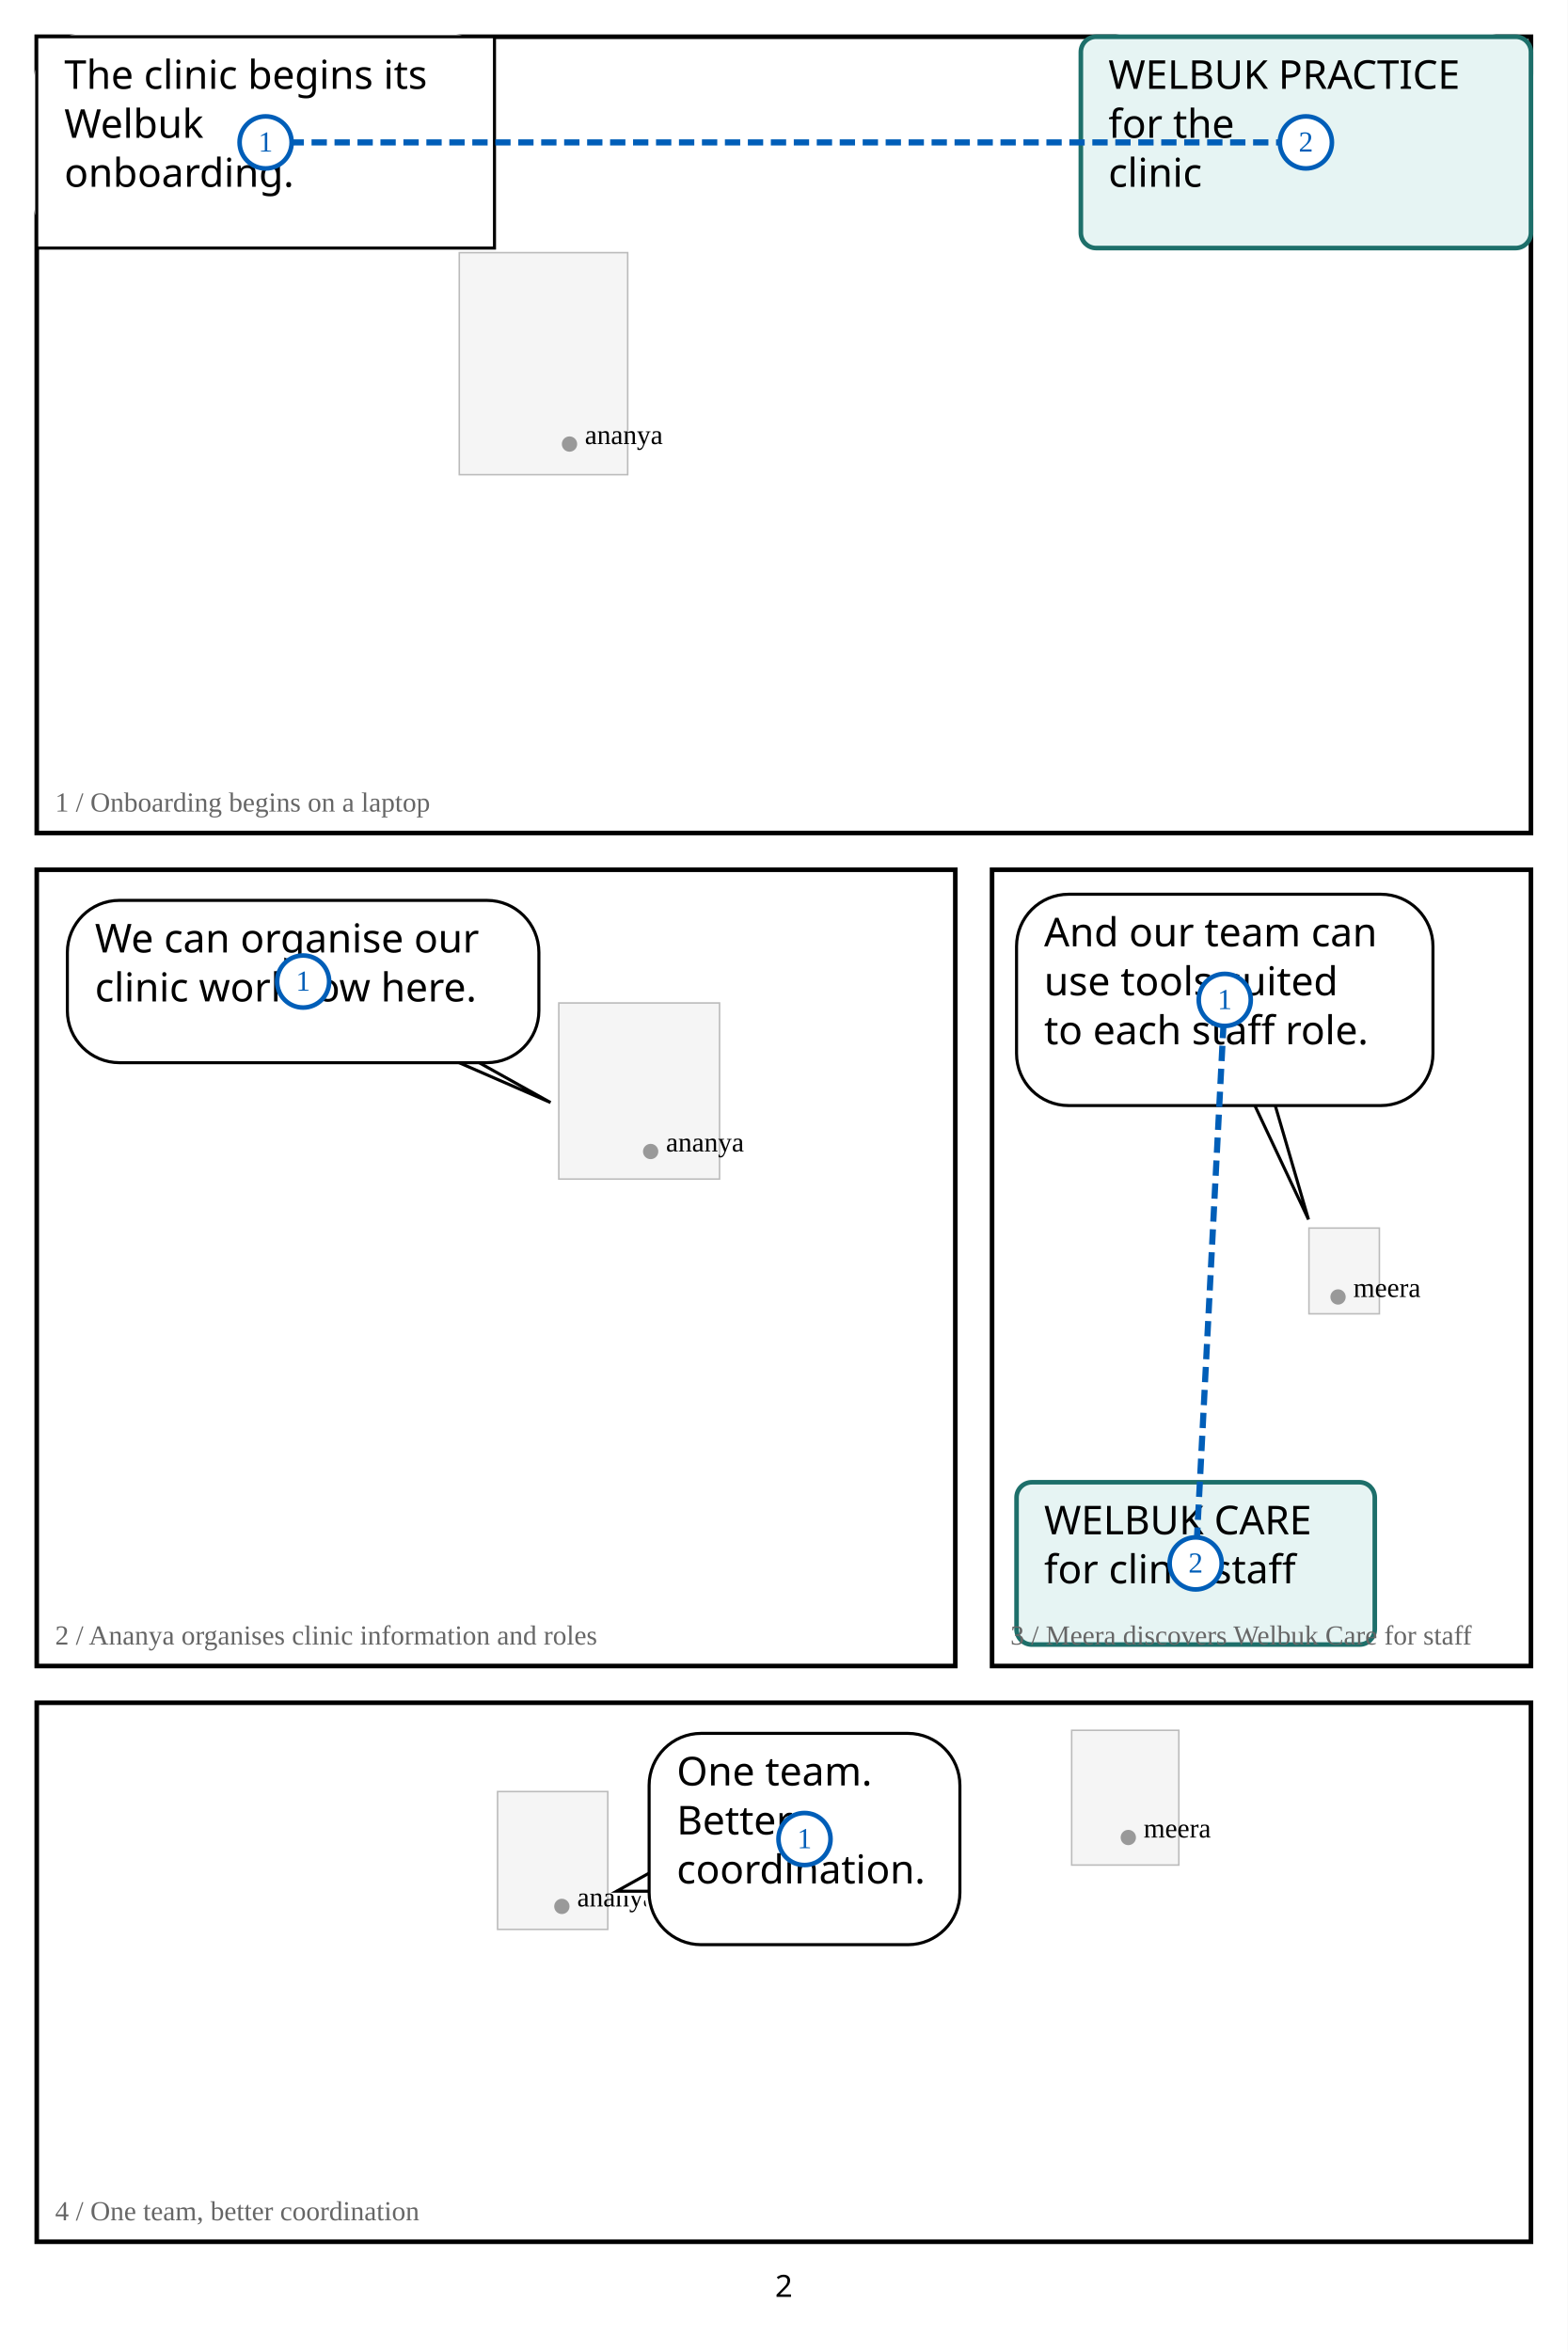
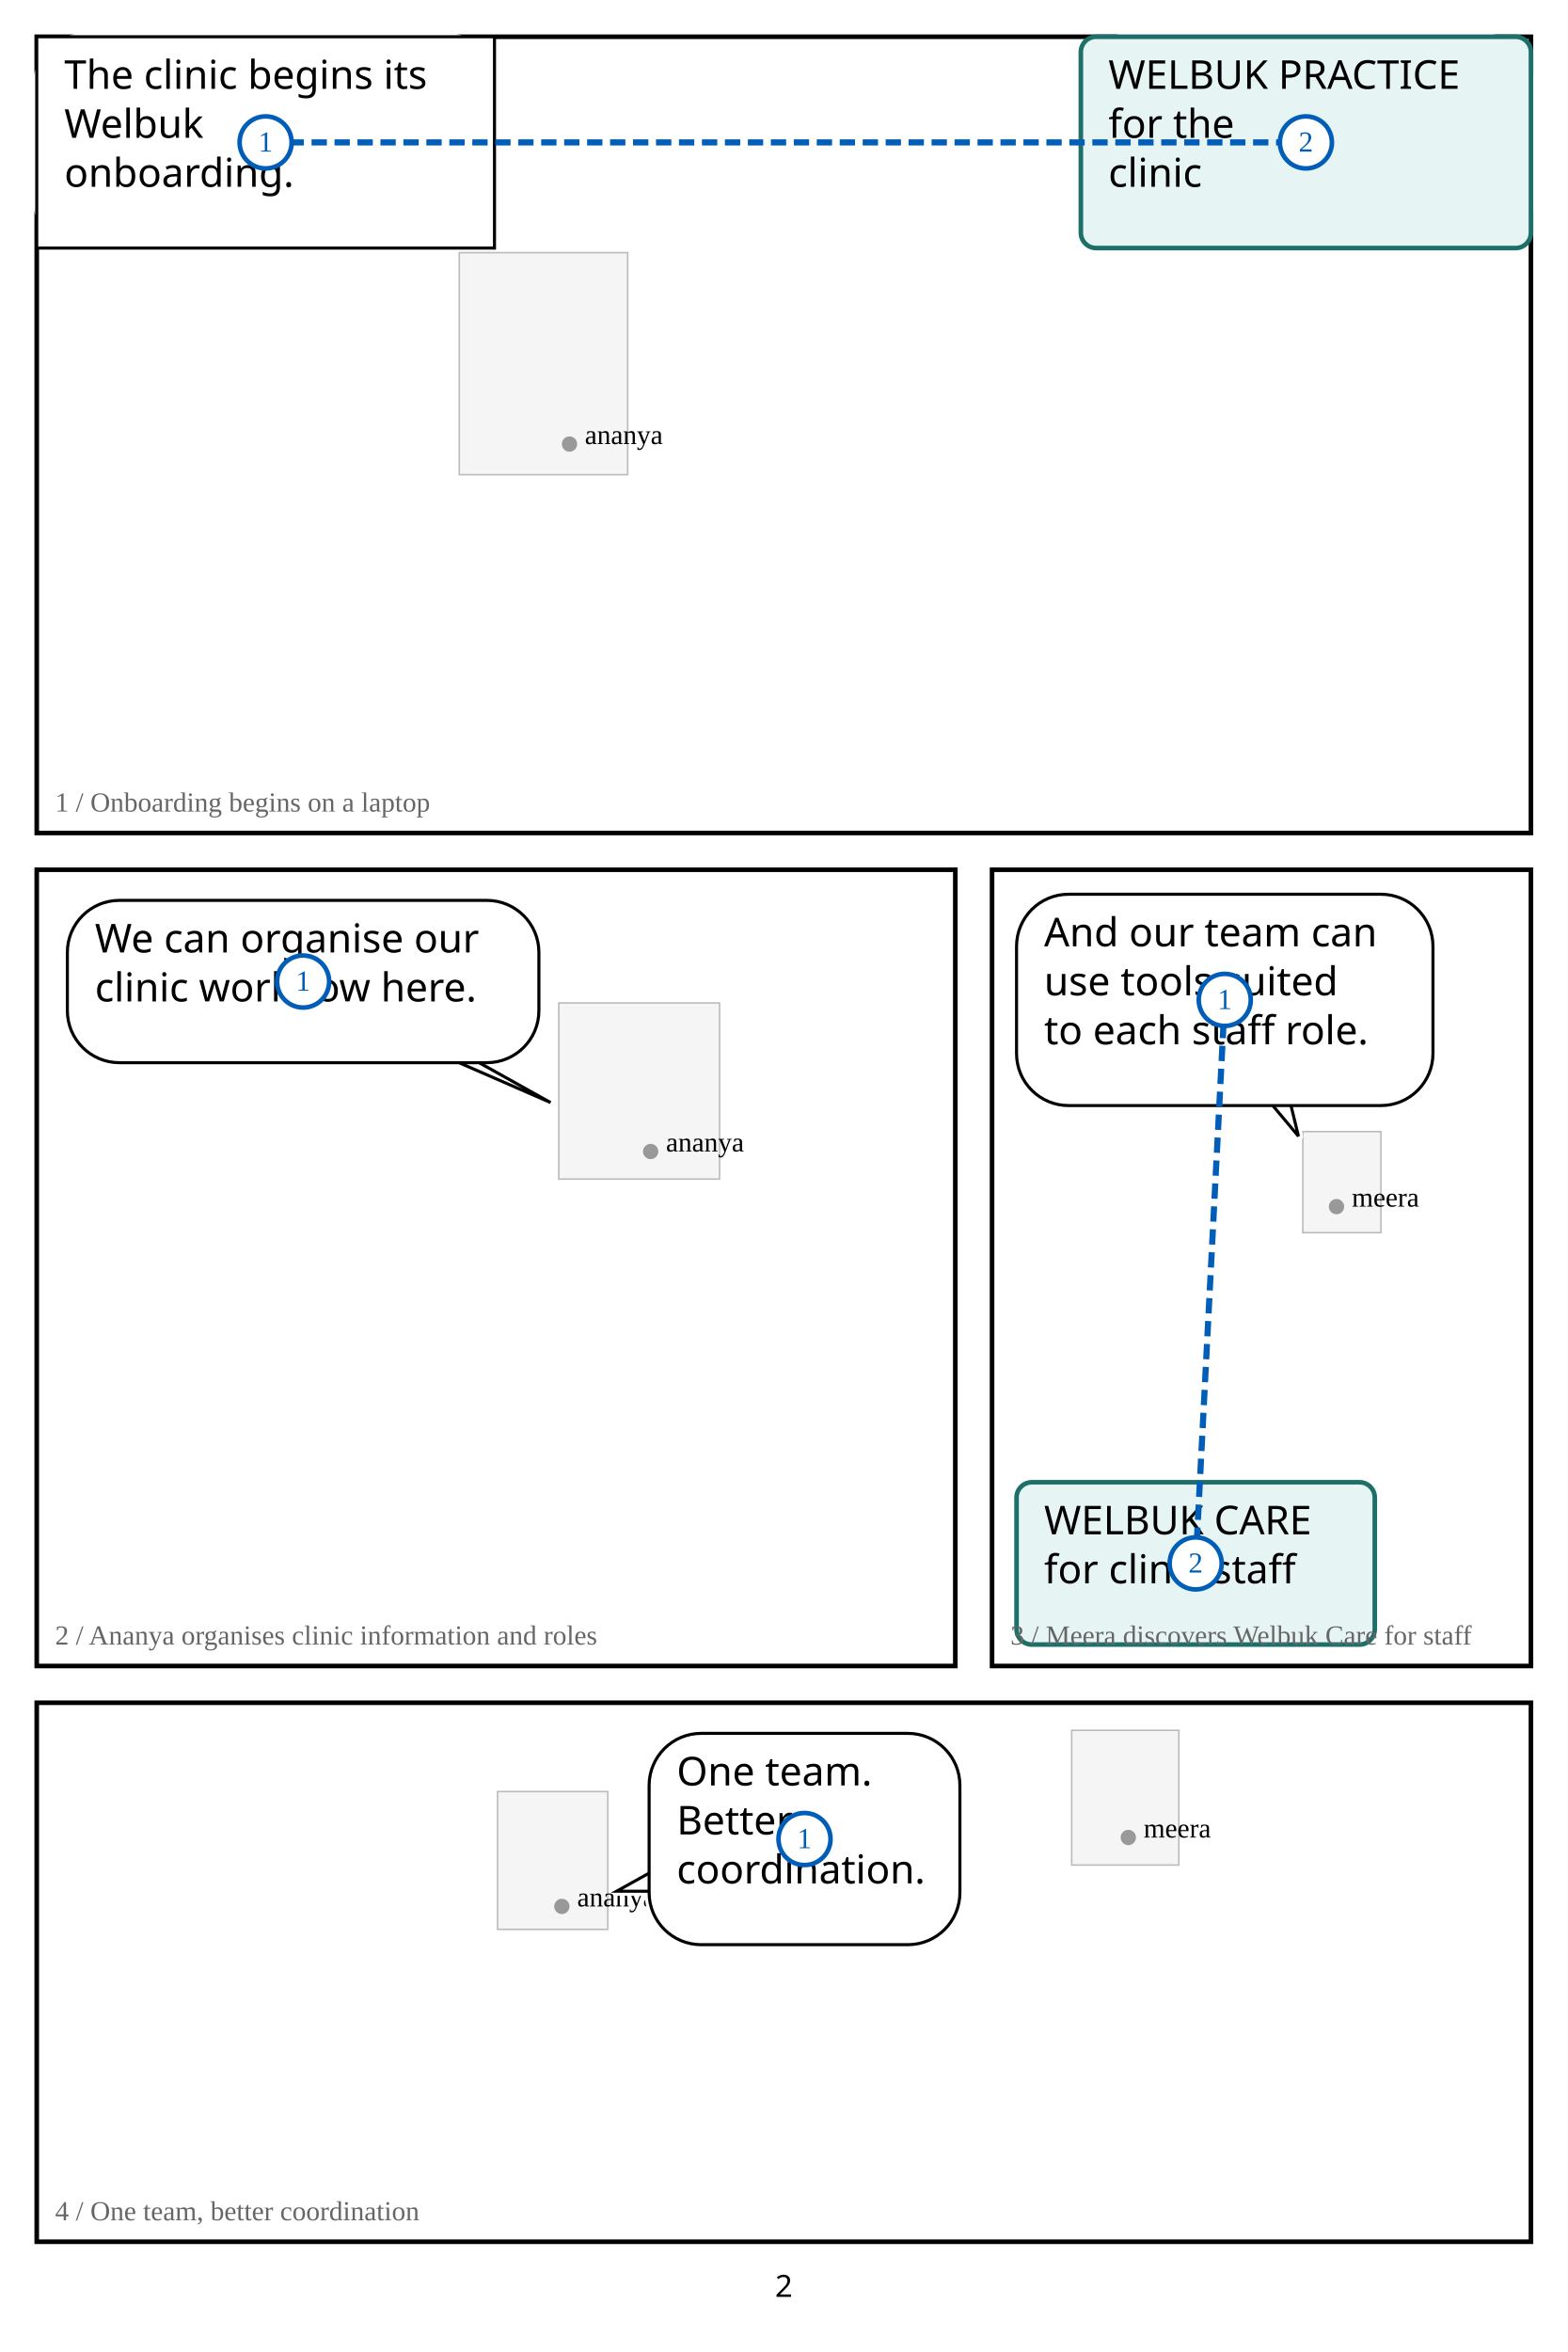
<svg xmlns="http://www.w3.org/2000/svg" width="1024" height="1536" viewBox="0 0 1024 1536">
  <rect width="1024" height="1536" fill="white" />
  <rect x="300" y="165" width="110" height="145" fill="#f5f5f5" stroke="#bbb" />
  <circle cx="372" cy="290" r="5" fill="#999" />
  <text x="382" y="290" font-size="18">ananya</text>
  <rect x="24" y="24" width="976" height="520" fill="none" stroke="black" stroke-width="3" />
  <rect x="24" y="24" width="299" height="138" rx="34" fill="white" stroke="white" stroke-width="6" />
  <rect x="706" y="24" width="294" height="138" rx="34" fill="white" stroke="white" stroke-width="6" />
  <rect x="24" y="24" width="299" height="138" fill="white" stroke="black" stroke-width="2" />
  <text x="42" y="58" font-family="Meiryo,MS Gothic,sans-serif" font-size="26" fill="black">The clinic begins its </text>
  <text x="42" y="90" font-family="Meiryo,MS Gothic,sans-serif" font-size="26" fill="black">Welbuk </text>
  <text x="42" y="122" font-family="Meiryo,MS Gothic,sans-serif" font-size="26" fill="black">onboarding.</text>
  <rect x="706" y="24" width="294" height="138" rx="10" fill="#e6f4f3" stroke="#1d6f6a" stroke-width="3" />
  <text x="724" y="58" font-family="Meiryo,MS Gothic,sans-serif" font-size="26" fill="black">WELBUK PRACTICE </text>
  <text x="724" y="90" font-family="Meiryo,MS Gothic,sans-serif" font-size="26" fill="black">for the </text>
  <text x="724" y="122" font-family="Meiryo,MS Gothic,sans-serif" font-size="26" fill="black">clinic</text>
  <text x="36" y="530" font-size="18" fill="#666">1 / Onboarding begins on a laptop</text>
  <rect x="365" y="655" width="105" height="115" fill="#f5f5f5" stroke="#bbb" />
  <circle cx="425" cy="752" r="5" fill="#999" />
  <text x="435" y="752" font-size="18">ananya</text>
  <rect x="24" y="568" width="600" height="520" fill="none" stroke="black" stroke-width="3" />
  <rect x="44" y="588" width="308" height="106" rx="34" fill="white" stroke="white" stroke-width="6" />
  <path d="M 295.794 692.243 L 359.61 720.025 L 309.794 692.243 Z" fill="white" stroke="white" stroke-width="6" stroke-linejoin="round" />
  <path data-speaker="ananya" d="M 295.794 692.243 L 359.61 720.025 L 309.794 692.243" fill="white" stroke="black" stroke-width="2" />
  <rect x="44" y="588" width="308" height="106" rx="34" fill="white" stroke="black" stroke-width="2" />
  <text x="62" y="622" font-family="Meiryo,MS Gothic,sans-serif" font-size="26" fill="black">We can organise our </text>
  <text x="62" y="654" font-family="Meiryo,MS Gothic,sans-serif" font-size="26" fill="black">clinic workflow here.</text>
  <text x="36" y="1074" font-size="18" fill="#666">2 / Ananya organises clinic information and roles</text>
-   <rect x="855" y="802" width="46" height="56" fill="#f5f5f5" stroke="#bbb" />
-   <circle cx="874" cy="847" r="5" fill="#999" />
-   <text x="884" y="847" font-size="18">meera</text>
+   <rect x="851" y="739" width="51" height="66" fill="#f5f5f5" stroke="#bbb" />
+   <circle cx="873" cy="788" r="5" fill="#999" />
+   <text x="883" y="788" font-size="18">meera</text>
  <rect x="648" y="568" width="352" height="520" fill="none" stroke="black" stroke-width="3" />
  <rect x="664" y="584" width="272" height="138" rx="34" fill="white" stroke="white" stroke-width="6" />
-   <path d="M 817.894 718.263 L 854.697 796.394 L 831.894 718.263 Z" fill="white" stroke="white" stroke-width="6" stroke-linejoin="round" />
+   <path d="M 828.408 718.481 L 848.146 742.037 L 842.408 718.481 Z" fill="white" stroke="white" stroke-width="6" stroke-linejoin="round" />
  <rect x="664" y="968" width="234" height="106" rx="34" fill="white" stroke="white" stroke-width="6" />
-   <path data-speaker="meera" d="M 817.894 718.263 L 854.697 796.394 L 831.894 718.263" fill="white" stroke="black" stroke-width="2" />
+   <path data-speaker="meera" d="M 828.408 718.481 L 848.146 742.037 L 842.408 718.481" fill="white" stroke="black" stroke-width="2" />
  <rect x="664" y="584" width="272" height="138" rx="34" fill="white" stroke="black" stroke-width="2" />
  <text x="682" y="618" font-family="Meiryo,MS Gothic,sans-serif" font-size="26" fill="black">And our team can </text>
  <text x="682" y="650" font-family="Meiryo,MS Gothic,sans-serif" font-size="26" fill="black">use tools suited </text>
  <text x="682" y="682" font-family="Meiryo,MS Gothic,sans-serif" font-size="26" fill="black">to each staff role.</text>
  <rect x="664" y="968" width="234" height="106" rx="10" fill="#e6f4f3" stroke="#1d6f6a" stroke-width="3" />
  <text x="682" y="1002" font-family="Meiryo,MS Gothic,sans-serif" font-size="26" fill="black">WELBUK CARE </text>
  <text x="682" y="1034" font-family="Meiryo,MS Gothic,sans-serif" font-size="26" fill="black">for clinic staff</text>
  <text x="660" y="1074" font-size="18" fill="#666">3 / Meera discovers Welbuk Care for staff</text>
  <rect x="325" y="1170" width="72" height="90" fill="#f5f5f5" stroke="#bbb" />
  <circle cx="367" cy="1245" r="5" fill="#999" />
  <text x="377" y="1245" font-size="18">ananya</text>
  <rect x="700" y="1130" width="70" height="88" fill="#f5f5f5" stroke="#bbb" />
  <circle cx="737" cy="1200" r="5" fill="#999" />
  <text x="747" y="1200" font-size="18">meera</text>
  <rect x="24" y="1112" width="976" height="352" fill="none" stroke="black" stroke-width="3" />
  <rect x="424" y="1132" width="203" height="138" rx="34" fill="white" stroke="white" stroke-width="6" />
  <path d="M 427.854 1221.107 L 402.781 1235.067 L 427.854 1235.107 Z" fill="white" stroke="white" stroke-width="6" stroke-linejoin="round" />
  <path data-speaker="ananya" d="M 427.854 1221.107 L 402.781 1235.067 L 427.854 1235.107" fill="white" stroke="black" stroke-width="2" />
  <rect x="424" y="1132" width="203" height="138" rx="34" fill="white" stroke="black" stroke-width="2" />
  <text x="442" y="1166" font-family="Meiryo,MS Gothic,sans-serif" font-size="26" fill="black">One team. </text>
  <text x="442" y="1198" font-family="Meiryo,MS Gothic,sans-serif" font-size="26" fill="black">Better </text>
  <text x="442" y="1230" font-family="Meiryo,MS Gothic,sans-serif" font-size="26" fill="black">coordination.</text>
  <text x="36" y="1450" font-size="18" fill="#666">4 / One team, better coordination</text>
  <text x="512" y="1500" text-anchor="middle" font-family="sans-serif" font-size="20">2</text>
  <polyline points="173.5,93 853,93" fill="none" stroke="#005eb8" stroke-width="4" stroke-dasharray="10 5" />
  <circle cx="173.5" cy="93" r="17" fill="white" stroke="#005eb8" stroke-width="3" />
  <text x="173.5" y="99" text-anchor="middle" font-size="19" fill="#005eb8">1</text>
  <circle cx="853" cy="93" r="17" fill="white" stroke="#005eb8" stroke-width="3" />
  <text x="853" y="99" text-anchor="middle" font-size="19" fill="#005eb8">2</text>
  <circle cx="198" cy="641" r="17" fill="white" stroke="#005eb8" stroke-width="3" />
  <text x="198" y="647" text-anchor="middle" font-size="19" fill="#005eb8">1</text>
  <polyline points="800,653 781,1021" fill="none" stroke="#005eb8" stroke-width="4" stroke-dasharray="10 5" />
  <circle cx="800" cy="653" r="17" fill="white" stroke="#005eb8" stroke-width="3" />
  <text x="800" y="659" text-anchor="middle" font-size="19" fill="#005eb8">1</text>
  <circle cx="781" cy="1021" r="17" fill="white" stroke="#005eb8" stroke-width="3" />
  <text x="781" y="1027" text-anchor="middle" font-size="19" fill="#005eb8">2</text>
  <circle cx="525.5" cy="1201" r="17" fill="white" stroke="#005eb8" stroke-width="3" />
  <text x="525.5" y="1207" text-anchor="middle" font-size="19" fill="#005eb8">1</text>
</svg>
